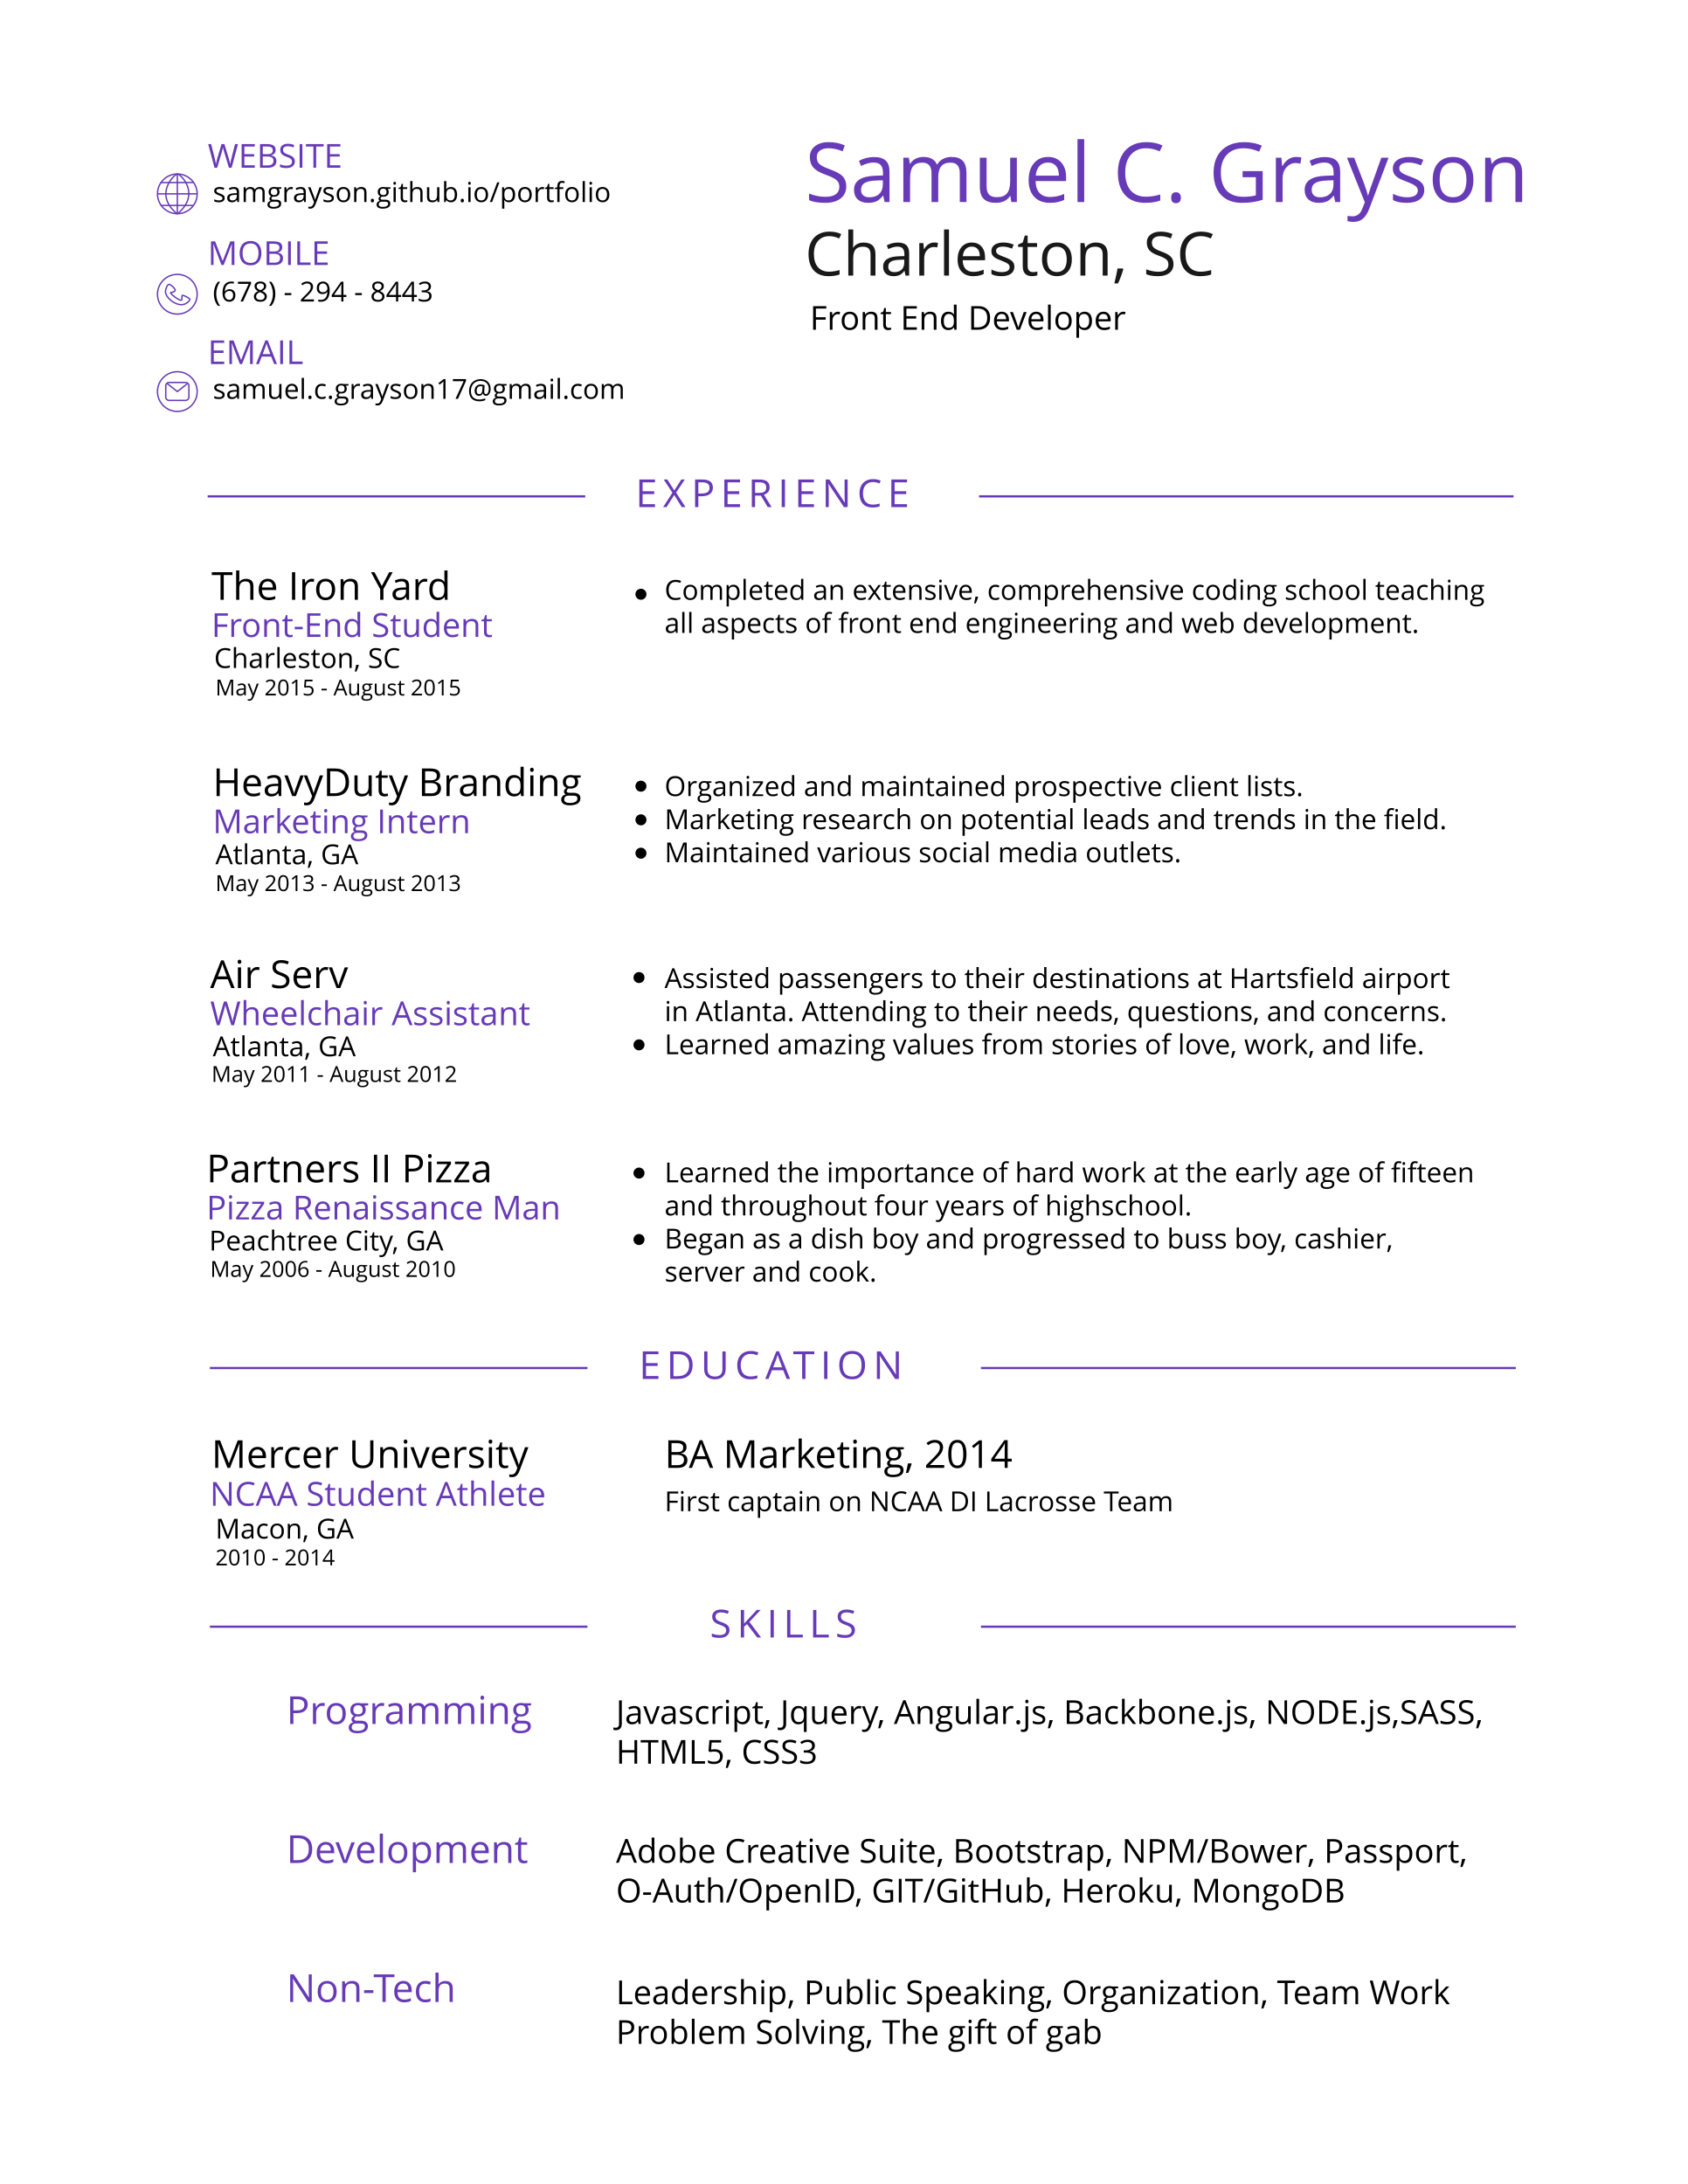
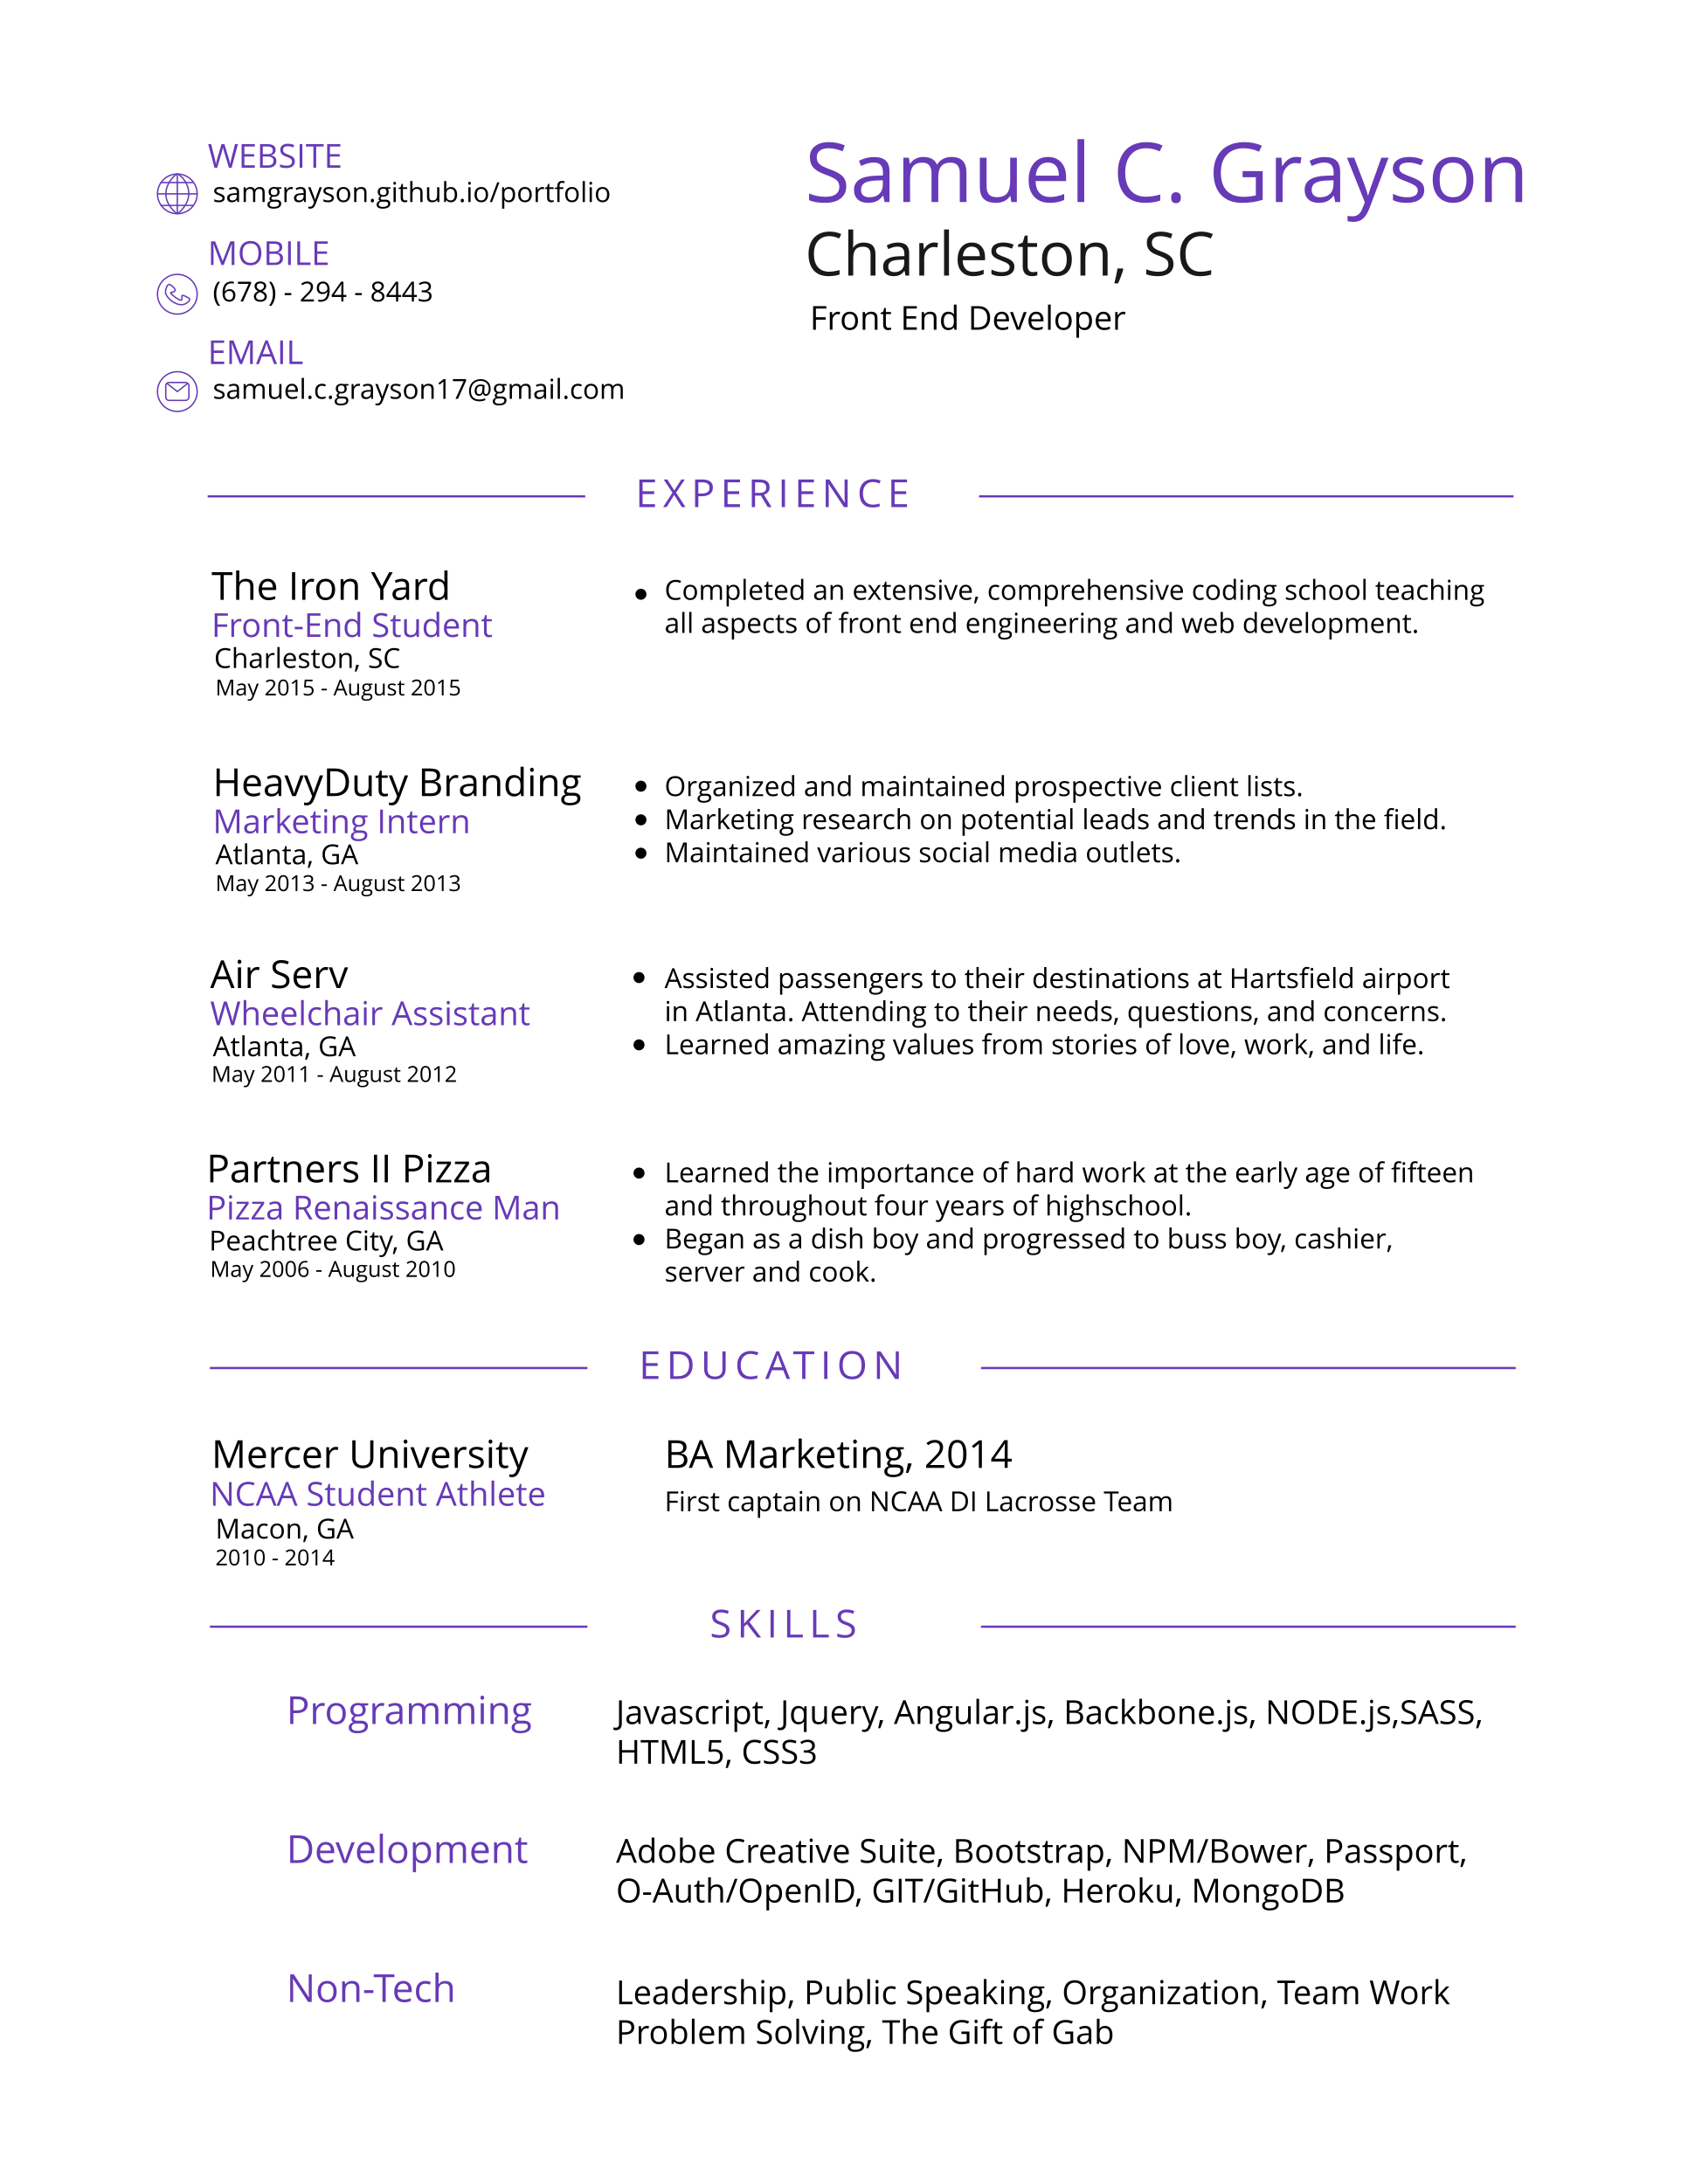
<svg xmlns="http://www.w3.org/2000/svg" xmlns:xlink="http://www.w3.org/1999/xlink" version="1.1" id="Layer_1" x="0px" y="0px" viewBox="0 0 612 792" style="enable-background:new 0 0 612 792;" xml:space="preserve">
  <style type="text/css">
	.st0{fill:#673AB7;}
	.st1{font-family:'OpenSans';}
	.st2{font-size:30px;}
	.st3{fill:#191919;}
	.st4{font-size:22px;}
	.st5{font-size:12px;}
	.st6{font-size:10px;}
	.st7{font-size:14px;}
	.st8{letter-spacing:2;}
	.st9{fill:none;stroke:#673AB7;stroke-width:0.8;stroke-miterlimit:10;}
	.st10{fill:none;stroke:#673AB7;stroke-width:0.5;stroke-miterlimit:10;}
	.st11{fill:none;stroke:#673AB7;stroke-width:0.5;stroke-linejoin:round;stroke-miterlimit:10;}
	.st12{font-size:8px;}
	#weblink:hover {
		text-decoration: underline;
	}
</style>
  <text transform="matrix(1 0 0 1 291.821 73.2598)" class="st0 st1 st2">Samuel C. Grayson</text>
  <g>
    <text transform="matrix(1 0 0 1 291.8211 99.9319)" class="st3 st1 st4">Charleston, SC</text>
  </g>
  <g>
    <text transform="matrix(1 0 0 1 75.3326 60.8188)" class="st0 st1 st5">WEBSITE</text>
  </g>
  <a xlink:href="http://samgrayson.github.io/portfolio/" target="_blank" id="weblink">
    <text transform="matrix(1 0 0 1 77.1512 73.2597)" class="st1 st6">samgrayson.github.io/portfolio</text>
  </a>
  <text transform="matrix(1 0 0 1 75.3328 96.0925)" class="st0 st1 st5">MOBILE</text>
  <text transform="matrix(1 0 0 1 77.1511 109.3277)" class="st1 st6">(678) - 294 - 8443</text>
  <text transform="matrix(1 0 0 1 75.3325 132.0298)" class="st0 st1 st5">EMAIL</text>
  <text transform="matrix(1 0 0 1 77.1511 144.6198)" class="st1 st6">samuel.c.grayson17@gmail.com</text>
  <text transform="matrix(1.0174 0 0 1 230.4245 183.8911)" class="st0 st1 st7 st8">EXPERIENCE</text>
  <line class="st9" x1="212.2" y1="180" x2="75.3" y2="180" />
  <line class="st9" x1="355" y1="180" x2="548.8" y2="180" />
  <text transform="matrix(1 0 0 1 76.6759 217.5097)" class="st1 st7">The Iron Yard</text>
  <text transform="matrix(1 0 0 1 76.6759 230.9753)" class="st0 st1 st5">Front-End Student</text>
  <text transform="matrix(1 0 0 1 77.6269 242.2326)" class="st1 st6">Charleston, SC</text>
  <text transform="matrix(1 0 0 1 77.1514 288.6858)" class="st1 st7">HeavyDuty Branding</text>
  <text transform="matrix(1 0 0 1 77.1514 302.1514)" class="st0 st1 st5">Marketing Intern</text>
  <text transform="matrix(1 0 0 1 78.1025 313.4087)" class="st1 st6">Atlanta, GA</text>
  <text transform="matrix(1 0 0 1 76.2005 358.3009)" class="st1 st7">Air Serv</text>
  <text transform="matrix(1 0 0 1 76.2005 371.7665)" class="st0 st1 st5">Wheelchair Assistant</text>
  <text transform="matrix(1 0 0 1 77.1515 383.0237)" class="st1 st6">Atlanta, GA</text>
  <text transform="matrix(1 0 0 1 74.857 428.7463)" class="st1 st7">Partners II Pizza</text>
  <text transform="matrix(1 0 0 1 74.857 442.2119)" class="st0 st1 st5">Pizza Renaissance Man</text>
  <text transform="matrix(1 0 0 1 75.8081 453.4692)" class="st1 st6">Peachtree City, GA</text>
  <circle class="st10" cx="64.3" cy="70.3" r="7.2" />
  <circle class="st10" cx="64.3" cy="106.7" r="7.2" />
  <circle class="st10" cx="64.3" cy="142" r="7.2" />
  <path class="st10" d="M64.3,63.1c-0.9,0-8.9,7.3,0,14.5" />
  <path class="st10" d="M64.3,63.1c0.9-0.2,8.9,7.1,0,14.5" />
  <line class="st10" x1="64.3" y1="63.1" x2="64.3" y2="77.6" />
  <line class="st11" x1="58.2" y1="74.5" x2="70.2" y2="74.5" />
  <line class="st10" x1="57.1" y1="70.3" x2="71.5" y2="70.3" />
  <line class="st10" x1="58.2" y1="66.2" x2="70.1" y2="66.2" />
  <path class="st11" d="M61.6,103.2c-0.9-0.5-1.5,1.6-1.6,2.3c-0.1,1.6,1.2,2.7,1.7,3.2c1.1,1,3.3,2.3,5.2,1.6  c0.9-0.3,2.5-1.6,1.7-2.1c-0.8-0.5-1.7-1-2.4-1.1c-0.4-0.1-0.1,1.1-0.3,1.6c-0.1,0.6-2-0.5-3-1.4c-0.2-0.1-1.3-1.2-1-1.2  c0.6-0.1,0.7-0.1,1.1-0.3c0.4-0.2,0.7-0.6,0.5-0.8C63,104.2,62.4,103.6,61.6,103.2z" />
  <path class="st11" d="M67.3,145.2h-6c-0.7,0-1.2-0.5-1.2-1.2v-4.1c0-0.4,0.2-0.7,0.4-0.9c0.2-0.2,0.5-0.3,0.8-0.3h6  c0.7,0,1.2,0.5,1.2,1.2v4.1C68.5,144.7,67.9,145.2,67.3,145.2z" />
  <polyline class="st11" points="60.5,139 64.3,142 68.1,139 " />
  <text transform="matrix(1 0 0 1 240.955 217.5098)">
    <tspan x="0" y="0" class="st1 st6">Completed an extensive, comprehensive coding school teaching</tspan>
    <tspan x="0" y="12" class="st1 st6">all aspects of front end engineering and web development. </tspan>
  </text>
  <text transform="matrix(1 0 0 1 240.9552 288.6858)">
    <tspan x="0" y="0" class="st1 st6">Organized and maintained prospective client lists.</tspan>
    <tspan x="0" y="12" class="st1 st6">Marketing research on potential leads and trends in the field. </tspan>
    <tspan x="0" y="24" class="st1 st6">Maintained various social media outlets.</tspan>
  </text>
  <text transform="matrix(1 0 0 1 240.9553 358.3008)">
    <tspan x="0" y="0" class="st1 st6">Assisted passengers to their destinations at Hartsfield airport </tspan>
    <tspan x="0" y="12" class="st1 st6">in Atlanta. Attending to their needs, questions, and concerns.</tspan>
    <tspan x="0" y="24" class="st1 st6">Learned amazing values from stories of love, work, and life.</tspan>
  </text>
  <text transform="matrix(1 0 0 1 240.9549 428.7468)">
    <tspan x="0" y="0" class="st1 st6">Learned the importance of hard work at the early age of fifteen </tspan>
    <tspan x="0" y="12" class="st1 st6">and throughout four years of highschool.</tspan>
    <tspan x="0" y="24" class="st1 st6">Began as a dish boy and progressed to buss boy, cashier, </tspan>
    <tspan x="0" y="36" class="st1 st6">server and cook.</tspan>
  </text>
  <circle cx="232.4" cy="215.5" r="2" />
  <circle cx="232.4" cy="285.1" r="2" />
  <circle cx="232.4" cy="297.3" r="2" />
  <circle cx="232.4" cy="309.4" r="2" />
  <circle cx="231.7" cy="354.5" r="2" />
  <circle cx="231.7" cy="378.9" r="2" />
  <circle cx="231.7" cy="425.4" r="2" />
  <circle cx="231.7" cy="449.5" r="2" />
  <text transform="matrix(1 0 0 1 78.1023 252.1982)" class="st1 st12">May 2015 - August 2015</text>
  <text transform="matrix(1 0 0 1 78.1024 323.1395)" class="st1 st12">May 2013 - August 2013</text>
  <text transform="matrix(1 0 0 1 76.6757 392.3454)" class="st1 st12">May 2011 - August 2012</text>
  <text transform="matrix(1 0 0 1 76.2004 463.0509)" class="st1 st12">May 2006 - August 2010</text>
  <text transform="matrix(1.0174 0 0 1 231.6667 500.0586)" class="st0 st1 st7 st8">EDUCATION</text>
  <line class="st9" x1="213" y1="496.1" x2="76.1" y2="496.1" />
  <line class="st9" x1="355.7" y1="496.1" x2="549.6" y2="496.1" />
  <text transform="matrix(1 0 0 1 76.6759 532.3117)" class="st1 st7">Mercer University</text>
  <text transform="matrix(1 0 0 1 76.0917 546.027)" class="st0 st1 st5">NCAA Student Athlete</text>
  <text transform="matrix(1 0 0 1 240.9554 532.3113)" class="st1 st7">BA Marketing, 2014</text>
  <text transform="matrix(1 0 0 1 78.1023 557.9384)" class="st1 st6">Macon, GA</text>
  <text transform="matrix(1 0 0 1 240.9552 548.0146)" class="st1 st6">First captain on NCAA DI Lacrosse Team</text>
  <text transform="matrix(1.0174 0 0 1 257.3699 593.8123)" class="st0 st1 st7 st8">SKILLS</text>
  <line class="st9" x1="213" y1="589.9" x2="76.1" y2="589.9" />
  <line class="st9" x1="355.7" y1="589.9" x2="549.6" y2="589.9" />
  <text transform="matrix(1 0 0 1 78.1026 567.6668)" class="st1 st12">2010 - 2014</text>
  <text transform="matrix(1 0 0 1 103.8512 625.1801)">
    <tspan x="0" y="0" class="st0 st1 st7">Programming</tspan>
    <tspan x="0" y="50.4" class="st0 st1 st7">Development</tspan>
    <tspan x="0" y="100.8" class="st0 st1 st7">Non-Tech</tspan>
  </text>
  <text transform="matrix(1 0 0 1 223.3533 625.1801)">
    <tspan x="0" y="0" class="st1 st5">Javascript, Jquery, Angular.js, Backbone.js, NODE.js,SASS,</tspan>
    <tspan x="0" y="14.4" class="st1 st5">HTML5, CSS3</tspan>
  </text>
  <text transform="matrix(1 0 0 1 223.3533 675.5013)">
    <tspan x="0" y="0" class="st1 st5">Adobe Creative Suite, Bootstrap, NPM/Bower, Passport,</tspan>
    <tspan x="0" y="14.4" class="st1 st5">O-Auth/OpenID, GIT/GitHub, Heroku, MongoDB</tspan>
  </text>
  <text transform="matrix(1 0 0 1 223.3535 726.7955)">
    <tspan x="0" y="0" class="st1 st5">Leadership, Public Speaking, Organization, Team Work</tspan>
-     <tspan x="0" y="14.4" class="st1 st5">Problem Solving, The gift of gab</tspan>
+     <tspan x="0" y="14.4" class="st1 st5">Problem Solving, The Gift of Gab</tspan>
  </text>
  <text transform="matrix(1 0 0 1 293.6638 119.5809)" class="st1 st5">Front End Developer</text>
</svg>
